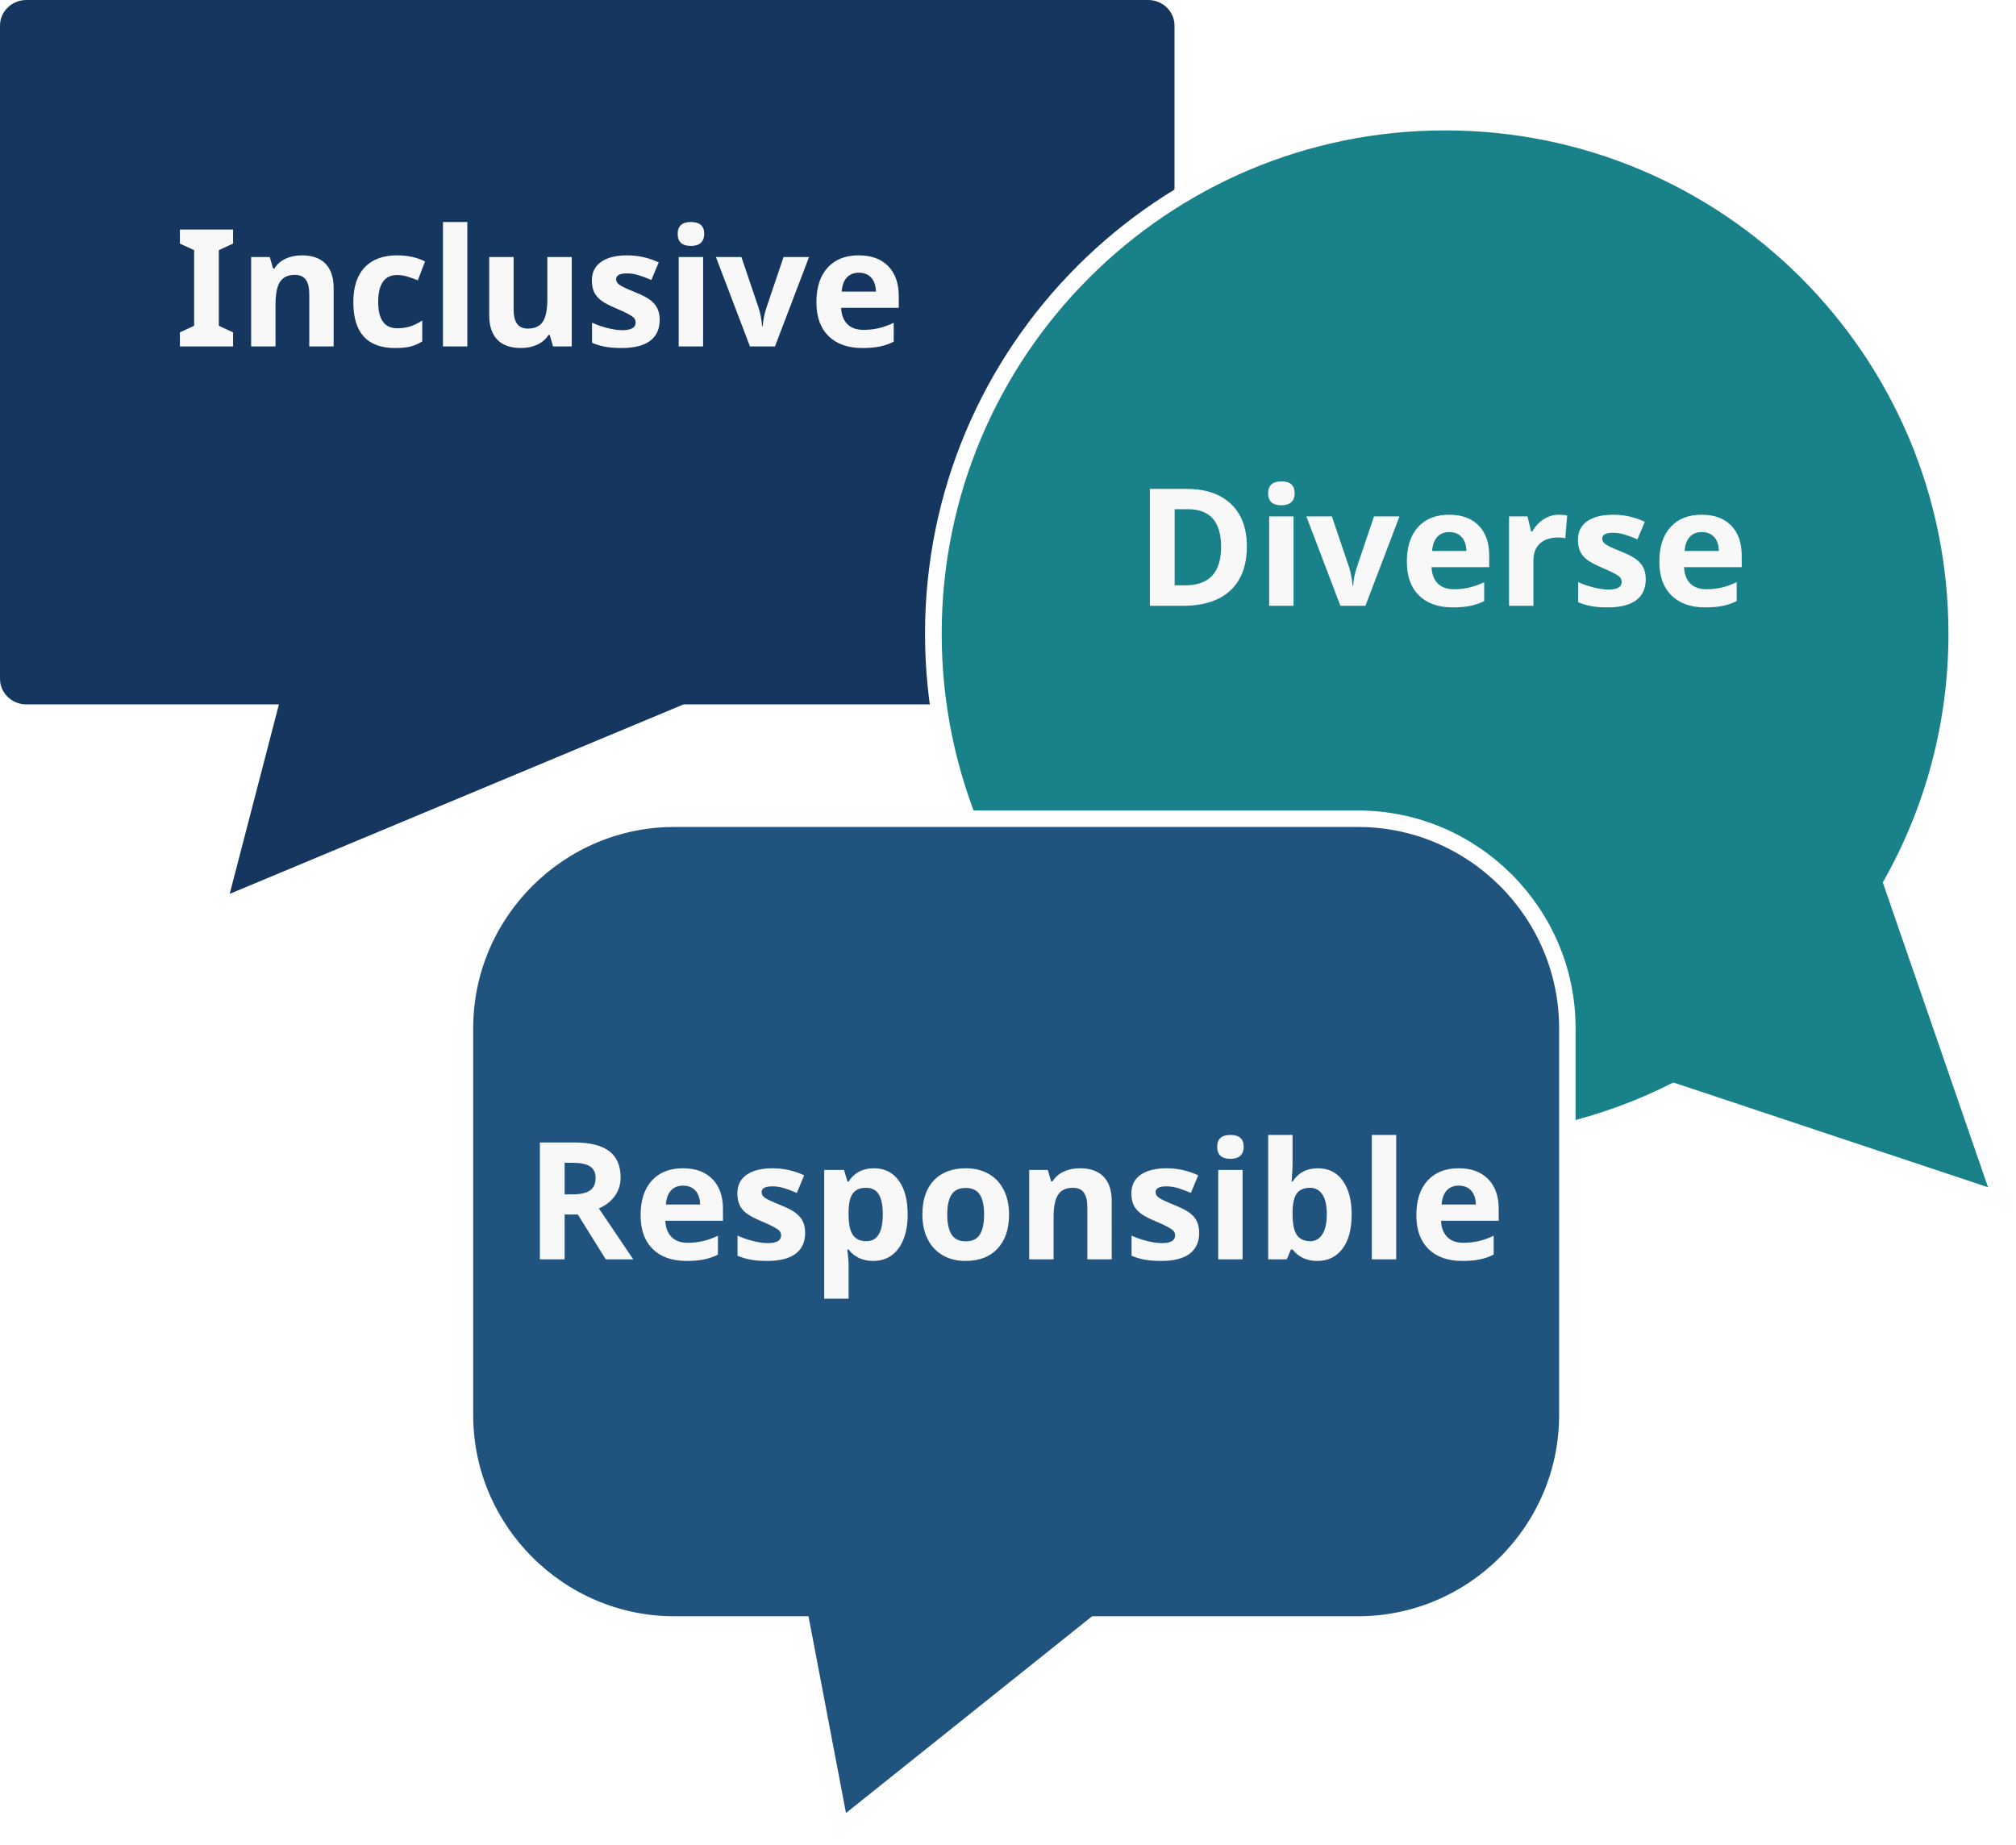
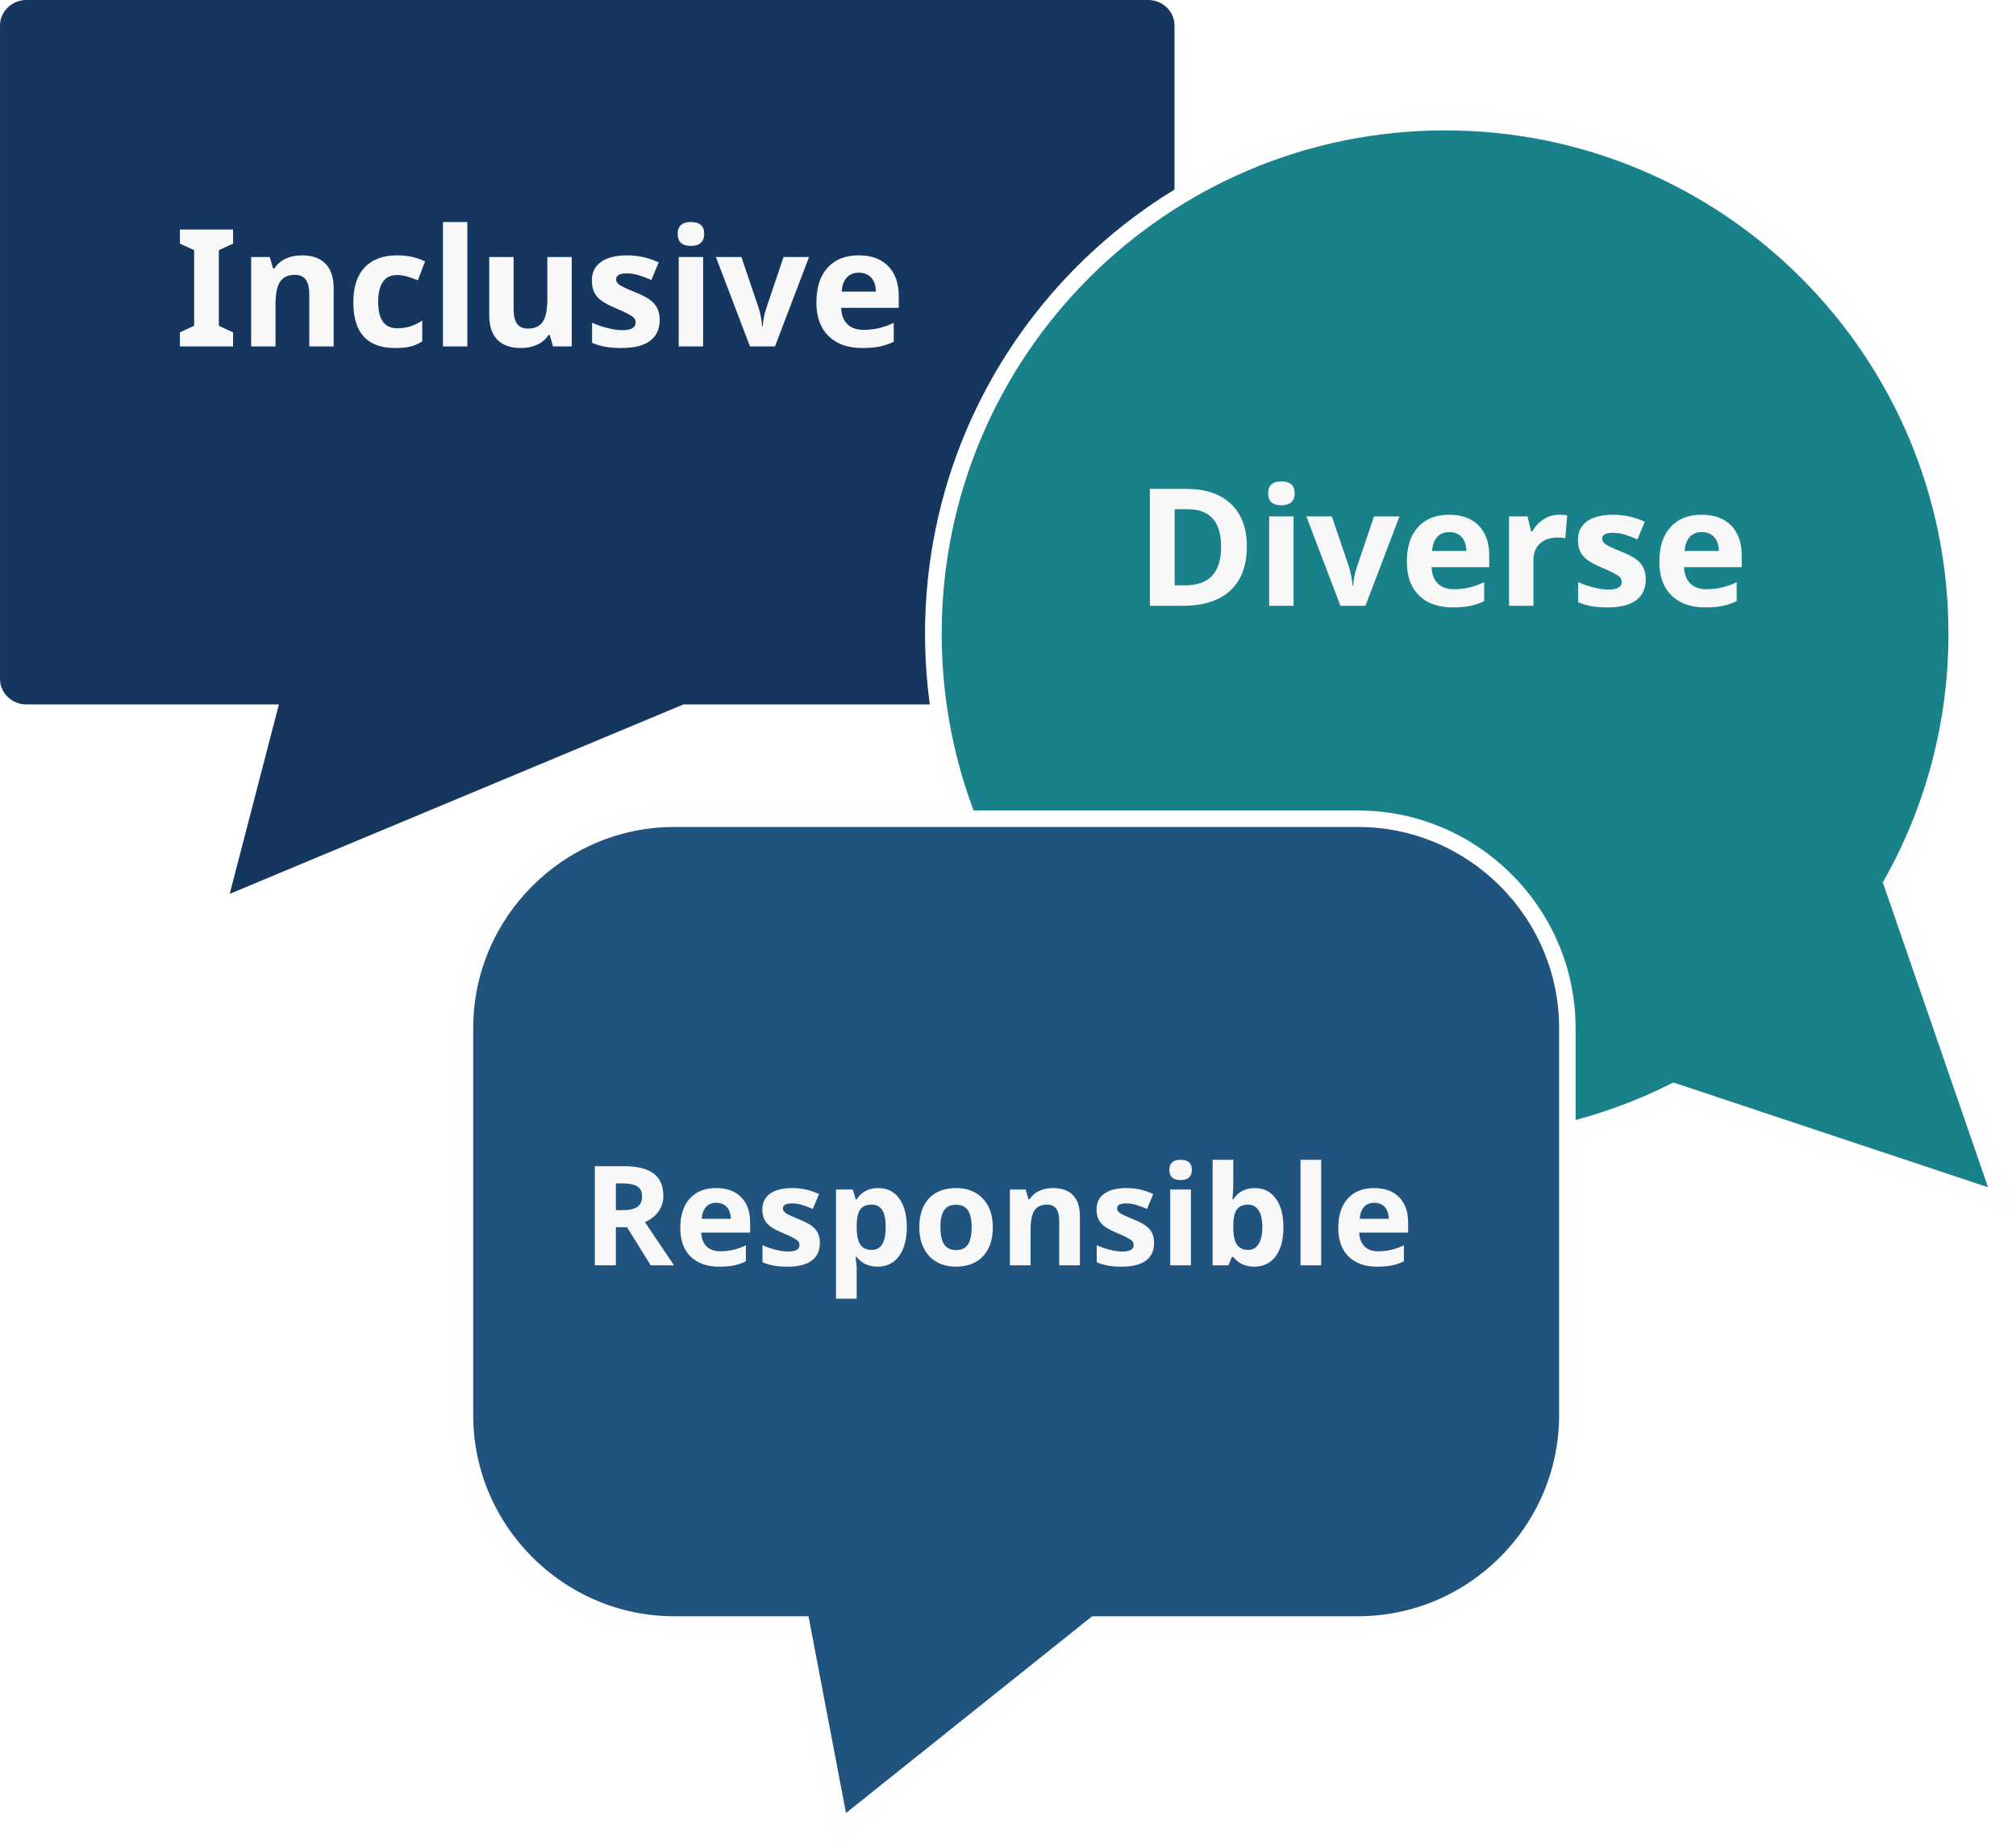
<svg xmlns="http://www.w3.org/2000/svg" height="741" viewBox="0 0 810 741" width="810">
  <g fill="none" fill-rule="evenodd" transform="translate(0 -1)">
    <g transform="translate(0 .49)">
-       <path d="m461.296.51h-450.69c-5.833 0-10.605 4.606-10.605 10.236v262.56c0 5.63 4.772 10.236 10.605 10.236h101.455l-19.772 76.116 182.325-76.116h186.682c5.832 0 10.604-4.606 10.604-10.236v-262.56c0-5.63-4.772-10.236-10.604-10.236" fill="#15375f" />
-       <path d="m804.145 482.87-44.006-127.47c16.598-29.658 26.071-63.844 26.071-100.248 0-113.549-92.049-205.599-205.598-205.599-113.55 0-205.6 92.05-205.6 205.599s92.05 205.599 205.6 205.599c33.069 0 64.308-7.819 91.988-21.692z" fill="#18818a" />
+       <path d="m461.296.51h-450.69c-5.833 0-10.605 4.606-10.605 10.236v262.56c0 5.63 4.772 10.236 10.605 10.236h101.455l-19.772 76.116 182.325-76.116h186.682c5.832 0 10.604-4.606 10.604-10.236v-262.56c0-5.63-4.772-10.236-10.604-10.236" fill="#15375f" fill-rule="nonzero" />
+       <path d="m804.145 482.87-44.006-127.47c16.598-29.658 26.071-63.844 26.071-100.248 0-113.549-92.049-205.599-205.598-205.599-113.55 0-205.6 92.05-205.6 205.599s92.05 205.599 205.6 205.599c33.069 0 64.308-7.819 91.988-21.692z" fill="#18818a" fill-rule="nonzero" />
      <path d="m804.145 482.87-44.006-127.47c16.598-29.658 26.071-63.844 26.071-100.248 0-113.549-92.049-205.599-205.598-205.599-113.55 0-205.6 92.05-205.6 205.599s92.05 205.599 205.6 205.599c33.069 0 64.308-7.819 91.988-21.692z" stroke="#fefefe" stroke-width="6.698" />
    </g>
-     <path d="m500.968 220.472c0 7.732-2.201 13.653-6.602 17.765s-10.757 6.168-19.066 6.168h-13.3v-46.967h14.746c7.667 0 13.621 2.024 17.862 6.072 4.241 4.048 6.361 9.702 6.361 16.962zm-10.344.257c0-10.087-4.455-15.131-13.364-15.131h-5.301v30.583h4.273c9.595 0 14.392-5.151 14.392-15.452zm18.89-21.524c0-3.191 1.778-4.787 5.333-4.787 3.555 0 5.333 1.596 5.333 4.787 0 1.521-.444 2.704-1.333 3.55-.889.846-2.222 1.269-4 1.269-3.555 0-5.333-1.606-5.333-4.819zm10.216 45.201h-9.798v-35.916h9.798zm18.826 0-13.685-35.916h10.248l6.939 20.464c.707 2.227 1.167 4.68 1.381 7.357h.257c.129-2.42.61-4.872 1.446-7.357l6.907-20.464h10.248l-13.685 35.916zm43.755-29.62c-2.077 0-3.705.659-4.883 1.976-1.178 1.317-1.853 3.186-2.024 5.606h13.75c-.043-2.42-.675-4.289-1.895-5.606-1.221-1.317-2.87-1.976-4.947-1.976zm1.381 30.262c-5.783 0-10.302-1.596-13.557-4.787s-4.883-7.71-4.883-13.557c0-6.018 1.505-10.671 4.514-13.959 3.009-3.288 7.169-4.931 12.481-4.931 5.076 0 9.027 1.446 11.854 4.337 2.827 2.891 4.241 6.886 4.241 11.983v4.755h-23.162c.107 2.784.932 4.958 2.474 6.521 1.542 1.563 3.705 2.345 6.489 2.345 2.163 0 4.208-.225 6.136-.675 1.928-.45 3.941-1.167 6.04-2.152v7.582c-1.713.857-3.545 1.494-5.493 1.911-1.949.418-4.326.626-7.132.626zm42.663-37.233c1.328 0 2.431.096 3.309.289l-.739 9.188c-.792-.214-1.756-.321-2.891-.321-3.127 0-5.563.803-7.309 2.409-1.745 1.606-2.618 3.855-2.618 6.746v18.279h-9.798v-35.916h7.421l1.446 6.04h.482c1.114-2.013 2.618-3.636 4.514-4.867 1.895-1.231 3.957-1.847 6.184-1.847zm34.888 25.925c0 3.684-1.28 6.489-3.839 8.417-2.559 1.928-6.388 2.891-11.485 2.891-2.613 0-4.84-.177-6.682-.53-1.842-.353-3.566-.873-5.172-1.558v-8.096c1.82.857 3.871 1.574 6.152 2.152 2.281.578 4.289.867 6.024.867 3.555 0 5.333-1.028 5.333-3.084 0-.771-.236-1.397-.707-1.879-.471-.482-1.285-1.028-2.442-1.638-1.157-.61-2.699-1.322-4.626-2.136-2.763-1.157-4.792-2.227-6.088-3.213-1.296-.985-2.238-2.115-2.827-3.389-.589-1.274-.883-2.843-.883-4.706 0-3.191 1.237-5.659 3.71-7.405 2.474-1.745 5.981-2.618 10.521-2.618 4.326 0 8.535.942 12.625 2.827l-2.956 7.068c-1.799-.771-3.48-1.403-5.044-1.895-1.563-.493-3.159-.739-4.787-.739-2.891 0-4.337.782-4.337 2.345 0 .878.466 1.638 1.397 2.281.932.643 2.972 1.596 6.12 2.859 2.806 1.135 4.862 2.195 6.168 3.18 1.306.985 2.27 2.12 2.891 3.405s.932 2.816.932 4.594zm22.52-18.954c-2.077 0-3.705.659-4.883 1.976-1.178 1.317-1.853 3.186-2.024 5.606h13.75c-.043-2.42-.675-4.289-1.895-5.606-1.221-1.317-2.87-1.976-4.947-1.976zm1.381 30.262c-5.783 0-10.302-1.596-13.557-4.787s-4.883-7.71-4.883-13.557c0-6.018 1.505-10.671 4.514-13.959 3.009-3.288 7.169-4.931 12.481-4.931 5.076 0 9.027 1.446 11.854 4.337 2.827 2.891 4.241 6.886 4.241 11.983v4.755h-23.162c.107 2.784.932 4.958 2.474 6.521 1.542 1.563 3.705 2.345 6.489 2.345 2.163 0 4.208-.225 6.136-.675 1.928-.45 3.941-1.167 6.04-2.152v7.582c-1.713.857-3.545 1.494-5.493 1.911-1.949.418-4.326.626-7.132.626z" fill="#f8f8f9" />
-     <path d="m93.644 140.189h-21.363v-5.654l5.718-2.634v-30.391l-5.718-2.634v-5.654h21.363v5.654l-5.718 2.634v30.391l5.718 2.634zm40.414 0h-9.798v-20.978c0-2.591-.46-4.535-1.381-5.831-.921-1.296-2.388-1.944-4.401-1.944-2.741 0-4.722.916-5.943 2.747-1.221 1.831-1.831 4.867-1.831 9.108v16.898h-9.798v-35.916h7.485l1.317 4.594h.546c1.092-1.735 2.597-3.047 4.514-3.935 1.917-.889 4.096-1.333 6.538-1.333 4.176 0 7.346 1.13 9.509 3.389s3.245 5.52 3.245 9.782zm24.672.643c-11.18 0-16.77-6.136-16.77-18.408 0-6.104 1.521-10.767 4.562-13.991 3.041-3.223 7.4-4.835 13.075-4.835 4.155 0 7.881.814 11.18 2.442l-2.891 7.582c-1.542-.621-2.977-1.13-4.305-1.526-1.328-.396-2.656-.594-3.984-.594-5.097 0-7.646 3.619-7.646 10.858 0 7.025 2.549 10.537 7.646 10.537 1.885 0 3.63-.252 5.236-.755 1.606-.503 3.213-1.29 4.819-2.361v8.385c-1.585 1.007-3.186 1.703-4.803 2.088s-3.657.578-6.12.578zm29.041-.643h-9.798v-49.987h9.798zm34.427 0-1.317-4.594h-.514c-1.049 1.671-2.538 2.961-4.465 3.871-1.928.91-4.123 1.365-6.586 1.365-4.219 0-7.4-1.13-9.541-3.389s-3.213-5.51-3.213-9.75v-23.419h9.798v20.978c0 2.591.46 4.535 1.381 5.831.921 1.296 2.388 1.944 4.401 1.944 2.741 0 4.722-.916 5.943-2.747 1.221-1.831 1.831-4.867 1.831-9.108v-16.898h9.798v35.916zm42.855-10.666c0 3.684-1.28 6.489-3.839 8.417-2.559 1.928-6.388 2.891-11.485 2.891-2.613 0-4.84-.177-6.682-.53-1.842-.353-3.566-.873-5.172-1.558v-8.096c1.82.857 3.871 1.574 6.152 2.152 2.281.578 4.289.867 6.024.867 3.555 0 5.333-1.028 5.333-3.084 0-.771-.236-1.397-.707-1.879-.471-.482-1.285-1.028-2.442-1.638-1.157-.61-2.699-1.322-4.626-2.136-2.763-1.157-4.792-2.227-6.088-3.213-1.296-.985-2.238-2.115-2.827-3.389-.589-1.274-.883-2.843-.883-4.706 0-3.191 1.237-5.659 3.71-7.405 2.474-1.745 5.981-2.618 10.521-2.618 4.326 0 8.535.942 12.625 2.827l-2.956 7.068c-1.799-.771-3.48-1.403-5.044-1.895-1.563-.493-3.159-.739-4.787-.739-2.891 0-4.337.782-4.337 2.345 0 .878.466 1.638 1.397 2.281.932.643 2.972 1.596 6.12 2.859 2.806 1.135 4.862 2.195 6.168 3.18 1.306.985 2.27 2.12 2.891 3.405s.932 2.816.932 4.594zm7.228-34.535c0-3.191 1.778-4.787 5.333-4.787 3.555 0 5.333 1.596 5.333 4.787 0 1.521-.444 2.704-1.333 3.55-.889.846-2.222 1.269-4 1.269-3.555 0-5.333-1.606-5.333-4.819zm10.216 45.201h-9.798v-35.916h9.798zm18.826 0-13.685-35.916h10.248l6.939 20.464c.707 2.227 1.167 4.68 1.381 7.357h.257c.129-2.42.61-4.872 1.446-7.357l6.907-20.464h10.248l-13.685 35.916zm43.755-29.62c-2.077 0-3.705.659-4.883 1.976-1.178 1.317-1.853 3.186-2.024 5.606h13.75c-.043-2.42-.675-4.289-1.895-5.606-1.221-1.317-2.87-1.976-4.947-1.976zm1.381 30.262c-5.783 0-10.302-1.596-13.557-4.787-3.255-3.191-4.883-7.71-4.883-13.557 0-6.018 1.505-10.671 4.514-13.959 3.009-3.288 7.169-4.931 12.481-4.931 5.076 0 9.027 1.446 11.854 4.337 2.827 2.891 4.241 6.886 4.241 11.983v4.755h-23.162c.107 2.784.932 4.958 2.474 6.521 1.542 1.563 3.705 2.345 6.489 2.345 2.163 0 4.208-.225 6.136-.675s3.941-1.167 6.04-2.152v7.582c-1.713.857-3.545 1.494-5.493 1.911-1.949.418-4.326.626-7.132.626z" fill="#f8f8f9" />
+     <path d="m500.968 220.472c0 7.732-2.201 13.653-6.602 17.765s-10.757 6.168-19.066 6.168h-13.3v-46.967h14.746c7.667 0 13.621 2.024 17.862 6.072 4.241 4.048 6.361 9.702 6.361 16.962zm-10.344.257c0-10.087-4.455-15.131-13.364-15.131h-5.301v30.583h4.273c9.595 0 14.392-5.151 14.392-15.452zm18.89-21.524c0-3.191 1.778-4.787 5.333-4.787 3.555 0 5.333 1.596 5.333 4.787 0 1.521-.444 2.704-1.333 3.55-.889.846-2.222 1.269-4 1.269-3.555 0-5.333-1.606-5.333-4.819zm10.216 45.201h-9.798v-35.916h9.798zm18.826 0-13.685-35.916h10.248l6.939 20.464c.707 2.227 1.167 4.68 1.381 7.357h.257c.129-2.42.61-4.872 1.446-7.357l6.907-20.464h10.248l-13.685 35.916zm43.755-29.62c-2.077 0-3.705.659-4.883 1.976-1.178 1.317-1.853 3.186-2.024 5.606h13.75c-.043-2.42-.675-4.289-1.895-5.606-1.221-1.317-2.87-1.976-4.947-1.976zm1.381 30.262c-5.783 0-10.302-1.596-13.557-4.787s-4.883-7.71-4.883-13.557c0-6.018 1.505-10.671 4.514-13.959 3.009-3.288 7.169-4.931 12.481-4.931 5.076 0 9.027 1.446 11.854 4.337 2.827 2.891 4.241 6.886 4.241 11.983v4.755h-23.162c.107 2.784.932 4.958 2.474 6.521 1.542 1.563 3.705 2.345 6.489 2.345 2.163 0 4.208-.225 6.136-.675 1.928-.45 3.941-1.167 6.04-2.152v7.582c-1.713.857-3.545 1.494-5.493 1.911-1.949.418-4.326.626-7.132.626zm42.663-37.233c1.328 0 2.431.096 3.309.289l-.739 9.188c-.792-.214-1.756-.321-2.891-.321-3.127 0-5.563.803-7.309 2.409-1.745 1.606-2.618 3.855-2.618 6.746v18.279h-9.798v-35.916h7.421l1.446 6.04h.482c1.114-2.013 2.618-3.636 4.514-4.867 1.895-1.231 3.957-1.847 6.184-1.847zm34.888 25.925c0 3.684-1.28 6.489-3.839 8.417-2.559 1.928-6.388 2.891-11.485 2.891-2.613 0-4.84-.177-6.682-.53-1.842-.353-3.566-.873-5.172-1.558v-8.096c1.82.857 3.871 1.574 6.152 2.152 2.281.578 4.289.867 6.024.867 3.555 0 5.333-1.028 5.333-3.084 0-.771-.236-1.397-.707-1.879-.471-.482-1.285-1.028-2.442-1.638-1.157-.61-2.699-1.322-4.626-2.136-2.763-1.157-4.792-2.227-6.088-3.213-1.296-.985-2.238-2.115-2.827-3.389-.589-1.274-.883-2.843-.883-4.706 0-3.191 1.237-5.659 3.71-7.405 2.474-1.745 5.981-2.618 10.521-2.618 4.326 0 8.535.942 12.625 2.827l-2.956 7.068c-1.799-.771-3.48-1.403-5.044-1.895-1.563-.493-3.159-.739-4.787-.739-2.891 0-4.337.782-4.337 2.345 0 .878.466 1.638 1.397 2.281.932.643 2.972 1.596 6.12 2.859 2.806 1.135 4.862 2.195 6.168 3.18 1.306.985 2.27 2.12 2.891 3.405s.932 2.816.932 4.594zm22.52-18.954c-2.077 0-3.705.659-4.883 1.976-1.178 1.317-1.853 3.186-2.024 5.606h13.75c-.043-2.42-.675-4.289-1.895-5.606-1.221-1.317-2.87-1.976-4.947-1.976zm1.381 30.262c-5.783 0-10.302-1.596-13.557-4.787s-4.883-7.71-4.883-13.557c0-6.018 1.505-10.671 4.514-13.959 3.009-3.288 7.169-4.931 12.481-4.931 5.076 0 9.027 1.446 11.854 4.337 2.827 2.891 4.241 6.886 4.241 11.983v4.755h-23.162c.107 2.784.932 4.958 2.474 6.521 1.542 1.563 3.705 2.345 6.489 2.345 2.163 0 4.208-.225 6.136-.675 1.928-.45 3.941-1.167 6.04-2.152v7.582c-1.713.857-3.545 1.494-5.493 1.911-1.949.418-4.326.626-7.132.626z" fill="#f8f8f9" fill-rule="nonzero" />
+     <path d="m93.644 140.189h-21.363v-5.654l5.718-2.634v-30.391l-5.718-2.634v-5.654h21.363v5.654l-5.718 2.634v30.391l5.718 2.634zm40.414 0h-9.798v-20.978c0-2.591-.46-4.535-1.381-5.831-.921-1.296-2.388-1.944-4.401-1.944-2.741 0-4.722.916-5.943 2.747-1.221 1.831-1.831 4.867-1.831 9.108v16.898h-9.798v-35.916h7.485l1.317 4.594h.546c1.092-1.735 2.597-3.047 4.514-3.935 1.917-.889 4.096-1.333 6.538-1.333 4.176 0 7.346 1.13 9.509 3.389s3.245 5.52 3.245 9.782zm24.672.643c-11.18 0-16.77-6.136-16.77-18.408 0-6.104 1.521-10.767 4.562-13.991 3.041-3.223 7.4-4.835 13.075-4.835 4.155 0 7.881.814 11.18 2.442l-2.891 7.582c-1.542-.621-2.977-1.13-4.305-1.526-1.328-.396-2.656-.594-3.984-.594-5.097 0-7.646 3.619-7.646 10.858 0 7.025 2.549 10.537 7.646 10.537 1.885 0 3.63-.252 5.236-.755 1.606-.503 3.213-1.29 4.819-2.361v8.385c-1.585 1.007-3.186 1.703-4.803 2.088s-3.657.578-6.12.578zm29.041-.643h-9.798v-49.987h9.798zm34.427 0-1.317-4.594h-.514c-1.049 1.671-2.538 2.961-4.465 3.871-1.928.91-4.123 1.365-6.586 1.365-4.219 0-7.4-1.13-9.541-3.389s-3.213-5.51-3.213-9.75v-23.419h9.798v20.978c0 2.591.46 4.535 1.381 5.831.921 1.296 2.388 1.944 4.401 1.944 2.741 0 4.722-.916 5.943-2.747 1.221-1.831 1.831-4.867 1.831-9.108v-16.898h9.798v35.916zm42.855-10.666c0 3.684-1.28 6.489-3.839 8.417-2.559 1.928-6.388 2.891-11.485 2.891-2.613 0-4.84-.177-6.682-.53-1.842-.353-3.566-.873-5.172-1.558v-8.096c1.82.857 3.871 1.574 6.152 2.152 2.281.578 4.289.867 6.024.867 3.555 0 5.333-1.028 5.333-3.084 0-.771-.236-1.397-.707-1.879-.471-.482-1.285-1.028-2.442-1.638-1.157-.61-2.699-1.322-4.626-2.136-2.763-1.157-4.792-2.227-6.088-3.213-1.296-.985-2.238-2.115-2.827-3.389-.589-1.274-.883-2.843-.883-4.706 0-3.191 1.237-5.659 3.71-7.405 2.474-1.745 5.981-2.618 10.521-2.618 4.326 0 8.535.942 12.625 2.827l-2.956 7.068c-1.799-.771-3.48-1.403-5.044-1.895-1.563-.493-3.159-.739-4.787-.739-2.891 0-4.337.782-4.337 2.345 0 .878.466 1.638 1.397 2.281.932.643 2.972 1.596 6.12 2.859 2.806 1.135 4.862 2.195 6.168 3.18 1.306.985 2.27 2.12 2.891 3.405s.932 2.816.932 4.594zm7.228-34.535c0-3.191 1.778-4.787 5.333-4.787 3.555 0 5.333 1.596 5.333 4.787 0 1.521-.444 2.704-1.333 3.55-.889.846-2.222 1.269-4 1.269-3.555 0-5.333-1.606-5.333-4.819zm10.216 45.201h-9.798v-35.916h9.798zm18.826 0-13.685-35.916h10.248l6.939 20.464c.707 2.227 1.167 4.68 1.381 7.357h.257c.129-2.42.61-4.872 1.446-7.357l6.907-20.464h10.248l-13.685 35.916zm43.755-29.62c-2.077 0-3.705.659-4.883 1.976-1.178 1.317-1.853 3.186-2.024 5.606h13.75c-.043-2.42-.675-4.289-1.895-5.606-1.221-1.317-2.87-1.976-4.947-1.976zm1.381 30.262c-5.783 0-10.302-1.596-13.557-4.787-3.255-3.191-4.883-7.71-4.883-13.557 0-6.018 1.505-10.671 4.514-13.959 3.009-3.288 7.169-4.931 12.481-4.931 5.076 0 9.027 1.446 11.854 4.337 2.827 2.891 4.241 6.886 4.241 11.983v4.755h-23.162c.107 2.784.932 4.958 2.474 6.521 1.542 1.563 3.705 2.345 6.489 2.345 2.163 0 4.208-.225 6.136-.675s3.941-1.167 6.04-2.152v7.582c-1.713.857-3.545 1.494-5.493 1.911-1.949.418-4.326.626-7.132.626z" fill="#f8f8f9" fill-rule="nonzero" />
    <g transform="translate(186 329.49)">
-       <path d="m359.636.472h-274.717c-46.257 0-84.103 37.847-84.103 84.104v155.543c0 46.257 37.846 84.104 84.103 84.104h51.186l15.581 81.762 102.276-81.762h105.674c46.257 0 84.104-37.847 84.104-84.104v-155.543c0-46.257-37.847-84.104-84.104-84.104" fill="#21537f" />
+       <path d="m359.636.472h-274.717c-46.257 0-84.103 37.847-84.103 84.104v155.543c0 46.257 37.846 84.104 84.103 84.104h51.186l15.581 81.762 102.276-81.762h105.674c46.257 0 84.104-37.847 84.104-84.104v-155.543c0-46.257-37.847-84.104-84.104-84.104" fill="#21537f" fill-rule="nonzero" />
      <path d="m359.636.472h-274.717c-46.257 0-84.103 37.847-84.103 84.104v155.543c0 46.257 37.846 84.104 84.103 84.104h51.186l15.581 81.762 102.276-81.762h105.674c46.257 0 84.104-37.847 84.104-84.104v-155.543c0-46.257-37.847-84.104-84.104-84.104z" stroke="#fefefe" stroke-width="6.621" />
    </g>
-     <path d="m226.87 480.882h3.213c3.148 0 5.472-.525 6.971-1.574s2.249-2.699 2.249-4.947c0-2.227-.766-3.812-2.297-4.755-1.531-.942-3.903-1.414-7.116-1.414h-3.02zm0 8.096v18.022h-9.959v-46.967h13.685c6.382 0 11.105 1.162 14.167 3.486 3.063 2.324 4.594 5.852 4.594 10.585 0 2.763-.76 5.22-2.281 7.373-1.521 2.152-3.673 3.839-6.457 5.06l13.814 20.464h-11.051l-11.212-18.022zm47.578-11.597c-2.077 0-3.705.659-4.883 1.976-1.178 1.317-1.853 3.186-2.024 5.606h13.75c-.043-2.42-.675-4.289-1.895-5.606-1.221-1.317-2.87-1.976-4.947-1.976zm1.381 30.262c-5.783 0-10.302-1.596-13.557-4.787s-4.883-7.71-4.883-13.557c0-6.018 1.505-10.671 4.514-13.959 3.009-3.288 7.169-4.931 12.481-4.931 5.076 0 9.027 1.446 11.854 4.337 2.827 2.891 4.241 6.886 4.241 11.983v4.755h-23.162c.107 2.784.932 4.958 2.474 6.521 1.542 1.563 3.705 2.345 6.489 2.345 2.163 0 4.208-.225 6.136-.675 1.928-.45 3.941-1.167 6.04-2.152v7.582c-1.713.857-3.545 1.494-5.493 1.911-1.949.418-4.326.626-7.132.626zm47.674-11.308c0 3.684-1.28 6.489-3.839 8.417s-6.388 2.891-11.485 2.891c-2.613 0-4.84-.177-6.682-.53-1.842-.353-3.566-.873-5.172-1.558v-8.096c1.82.857 3.871 1.574 6.152 2.152 2.281.578 4.289.867 6.024.867 3.555 0 5.333-1.028 5.333-3.084 0-.771-.236-1.397-.707-1.879s-1.285-1.028-2.442-1.638-2.699-1.322-4.626-2.136c-2.763-1.157-4.792-2.227-6.088-3.213-1.296-.985-2.238-2.115-2.827-3.389-.589-1.274-.883-2.843-.883-4.706 0-3.191 1.237-5.659 3.71-7.405 2.474-1.745 5.981-2.618 10.521-2.618 4.326 0 8.535.942 12.625 2.827l-2.956 7.068c-1.799-.771-3.48-1.403-5.044-1.895-1.563-.493-3.159-.739-4.787-.739-2.891 0-4.337.782-4.337 2.345 0 .878.466 1.638 1.397 2.281.932.643 2.972 1.596 6.12 2.859 2.806 1.135 4.862 2.195 6.168 3.18 1.306.985 2.27 2.12 2.891 3.405s.932 2.816.932 4.594zm27.371 11.308c-4.219 0-7.528-1.531-9.927-4.594h-.514c.343 2.998.514 4.733.514 5.204v14.553h-9.798v-51.722h7.967l1.381 4.658h.45c2.292-3.555 5.686-5.333 10.184-5.333 4.241 0 7.56 1.638 9.959 4.915 2.399 3.277 3.598 7.828 3.598 13.653 0 3.834-.562 7.164-1.687 9.991s-2.725 4.979-4.803 6.457c-2.077 1.478-4.519 2.217-7.325 2.217zm-2.891-29.395c-2.42 0-4.187.744-5.301 2.233-1.114 1.488-1.692 3.946-1.735 7.373v1.06c0 3.855.573 6.618 1.719 8.288s2.961 2.506 5.445 2.506c4.391 0 6.586-3.619 6.586-10.858 0-3.534-.541-6.184-1.622-7.951-1.082-1.767-2.779-2.65-5.092-2.65zm32.607 10.73c0 3.555.584 6.243 1.751 8.063 1.167 1.82 3.068 2.731 5.702 2.731 2.613 0 4.492-.905 5.638-2.715s1.719-4.503 1.719-8.08c0-3.555-.578-6.222-1.735-7.999-1.157-1.778-3.052-2.666-5.686-2.666-2.613 0-4.498.883-5.654 2.65-1.157 1.767-1.735 4.439-1.735 8.015zm24.833 0c0 5.847-1.542 10.419-4.626 13.718-3.084 3.298-7.378 4.947-12.882 4.947-3.448 0-6.489-.755-9.124-2.265-2.634-1.51-4.658-3.678-6.072-6.505-1.414-2.827-2.12-6.125-2.12-9.895 0-5.868 1.531-10.43 4.594-13.685 3.063-3.255 7.367-4.883 12.914-4.883 3.448 0 6.489.75 9.124 2.249 2.634 1.499 4.658 3.652 6.072 6.457 1.414 2.806 2.12 6.093 2.12 9.863zm41.249 18.022h-9.798v-20.978c0-2.591-.46-4.535-1.381-5.831-.921-1.296-2.388-1.944-4.401-1.944-2.741 0-4.722.916-5.943 2.747s-1.831 4.867-1.831 9.108v16.898h-9.798v-35.916h7.485l1.317 4.594h.546c1.092-1.735 2.597-3.047 4.514-3.935 1.917-.889 4.096-1.333 6.538-1.333 4.176 0 7.346 1.13 9.509 3.389s3.245 5.52 3.245 9.782zm35.145-10.666c0 3.684-1.28 6.489-3.839 8.417-2.559 1.928-6.388 2.891-11.485 2.891-2.613 0-4.84-.177-6.682-.53-1.842-.353-3.566-.873-5.172-1.558v-8.096c1.82.857 3.871 1.574 6.152 2.152 2.281.578 4.289.867 6.024.867 3.555 0 5.333-1.028 5.333-3.084 0-.771-.236-1.397-.707-1.879-.471-.482-1.285-1.028-2.442-1.638-1.157-.61-2.699-1.322-4.626-2.136-2.763-1.157-4.792-2.227-6.088-3.213-1.296-.985-2.238-2.115-2.827-3.389-.589-1.274-.883-2.843-.883-4.706 0-3.191 1.237-5.659 3.71-7.405 2.474-1.745 5.981-2.618 10.521-2.618 4.326 0 8.535.942 12.625 2.827l-2.956 7.068c-1.799-.771-3.48-1.403-5.044-1.895-1.563-.493-3.159-.739-4.787-.739-2.891 0-4.337.782-4.337 2.345 0 .878.466 1.638 1.397 2.281.932.643 2.972 1.596 6.12 2.859 2.806 1.135 4.862 2.195 6.168 3.18 1.306.985 2.27 2.12 2.891 3.405s.932 2.816.932 4.594zm7.228-34.535c0-3.191 1.778-4.787 5.333-4.787 3.555 0 5.333 1.596 5.333 4.787 0 1.521-.444 2.704-1.333 3.55-.889.846-2.222 1.269-4 1.269-3.555 0-5.333-1.606-5.333-4.819zm10.216 45.201h-9.798v-35.916h9.798zm30.262-36.591c4.241 0 7.56 1.654 9.959 4.963s3.598 7.844 3.598 13.605c0 5.933-1.237 10.526-3.71 13.782-2.474 3.255-5.841 4.883-10.103 4.883-4.219 0-7.528-1.531-9.927-4.594h-.675l-1.638 3.951h-7.485v-49.987h9.798v11.629c0 1.478-.129 3.844-.386 7.1h.386c2.292-3.555 5.686-5.333 10.184-5.333zm-3.148 7.839c-2.42 0-4.187.744-5.301 2.233-1.114 1.488-1.692 3.946-1.735 7.373v1.06c0 3.855.573 6.618 1.719 8.288s2.961 2.506 5.445 2.506c2.013 0 3.614-.926 4.803-2.779 1.189-1.853 1.783-4.546 1.783-8.08 0-3.534-.6-6.184-1.799-7.951-1.199-1.767-2.838-2.65-4.915-2.65zm34.599 28.752h-9.798v-49.987h9.798zm25.154-29.62c-2.077 0-3.705.659-4.883 1.976-1.178 1.317-1.853 3.186-2.024 5.606h13.75c-.043-2.42-.675-4.289-1.895-5.606-1.221-1.317-2.87-1.976-4.947-1.976zm1.381 30.262c-5.783 0-10.302-1.596-13.557-4.787s-4.883-7.71-4.883-13.557c0-6.018 1.505-10.671 4.514-13.959 3.009-3.288 7.169-4.931 12.481-4.931 5.076 0 9.027 1.446 11.854 4.337 2.827 2.891 4.241 6.886 4.241 11.983v4.755h-23.162c.107 2.784.932 4.958 2.474 6.521 1.542 1.563 3.705 2.345 6.489 2.345 2.163 0 4.208-.225 6.136-.675s3.941-1.167 6.04-2.152v7.582c-1.713.857-3.545 1.494-5.493 1.911-1.949.418-4.326.626-7.132.626z" fill="#f8f8f9" />
+     <path d="m247.447 487.246h2.725c2.67 0 4.641-.445 5.913-1.335s1.907-2.289 1.907-4.196c0-1.889-.649-3.234-1.948-4.033-1.299-.799-3.311-1.199-6.036-1.199h-2.561zm0 6.867v15.287h-8.447v-39.838h11.608c5.413 0 9.419.985 12.017 2.957 2.598 1.971 3.897 4.964 3.897 8.979 0 2.343-.645 4.428-1.935 6.254-1.29 1.826-3.115 3.256-5.477 4.292l11.717 17.358h-9.374l-9.51-15.287zm40.356-9.837c-1.762 0-3.143.559-4.142 1.676-.999 1.117-1.571 2.702-1.717 4.755h11.663c-.036-2.053-.572-3.638-1.608-4.755-1.035-1.117-2.434-1.676-4.196-1.676zm1.172 25.668c-4.905 0-8.738-1.353-11.499-4.06-2.761-2.707-4.142-6.54-4.142-11.499 0-5.105 1.276-9.051 3.828-11.84 2.552-2.788 6.081-4.183 10.586-4.183 4.305 0 7.657 1.226 10.055 3.679 2.398 2.452 3.597 5.84 3.597 10.164v4.033h-19.646c.091 2.362.79 4.205 2.098 5.532 1.308 1.326 3.143 1.989 5.504 1.989 1.835 0 3.57-.191 5.205-.572 1.635-.381 3.343-.99 5.123-1.826v6.431c-1.453.727-3.006 1.267-4.66 1.621-1.653.354-3.67.531-6.049.531zm40.437-9.592c0 3.125-1.085 5.504-3.256 7.139s-5.418 2.452-9.741 2.452c-2.216 0-4.105-.15-5.668-.45s-3.025-.74-4.387-1.322v-6.867c1.544.727 3.283 1.335 5.218 1.826 1.935.49 3.638.736 5.109.736 3.016 0 4.523-.872 4.523-2.616 0-.654-.2-1.185-.599-1.594-.4-.409-1.09-.872-2.071-1.39-.981-.518-2.289-1.122-3.924-1.812-2.343-.981-4.065-1.889-5.164-2.725-1.099-.836-1.898-1.794-2.398-2.875-.5-1.081-.749-2.412-.749-3.992 0-2.707 1.049-4.8 3.147-6.281 2.098-1.481 5.073-2.221 8.924-2.221 3.67 0 7.239.799 10.709 2.398l-2.507 5.995c-1.526-.654-2.952-1.19-4.278-1.608-1.326-.418-2.679-.627-4.06-.627-2.452 0-3.679.663-3.679 1.989 0 .745.395 1.39 1.185 1.935.79.545 2.521 1.353 5.191 2.425 2.38.963 4.124 1.862 5.232 2.698s1.926 1.798 2.452 2.888c.527 1.09.79 2.389.79 3.897zm23.216 9.592c-3.579 0-6.385-1.299-8.42-3.897h-.436c.291 2.543.436 4.015.436 4.414v12.344h-8.311v-43.871h6.758l1.172 3.951h.381c1.944-3.016 4.823-4.523 8.638-4.523 3.597 0 6.413 1.39 8.447 4.169 2.035 2.779 3.052 6.64 3.052 11.581 0 3.252-.477 6.076-1.431 8.474-.954 2.398-2.312 4.224-4.074 5.477-1.762 1.253-3.833 1.88-6.213 1.88zm-2.452-24.933c-2.053 0-3.551.631-4.496 1.894-.945 1.263-1.435 3.347-1.471 6.254v.899c0 3.27.486 5.613 1.458 7.03.972 1.417 2.511 2.125 4.619 2.125 3.724 0 5.586-3.07 5.586-9.21 0-2.997-.459-5.245-1.376-6.744-.917-1.499-2.357-2.248-4.319-2.248zm27.658 9.101c0 3.016.495 5.295 1.485 6.839.99 1.544 2.602 2.316 4.837 2.316 2.216 0 3.81-.768 4.782-2.303.972-1.535 1.458-3.819 1.458-6.853 0-3.016-.49-5.277-1.471-6.785-.981-1.508-2.589-2.262-4.823-2.262-2.216 0-3.815.749-4.796 2.248-.981 1.499-1.471 3.765-1.471 6.799zm21.063 0c0 4.959-1.308 8.838-3.924 11.635-2.616 2.798-6.258 4.196-10.927 4.196-2.925 0-5.504-.64-7.739-1.921-2.234-1.281-3.951-3.12-5.15-5.518-1.199-2.398-1.798-5.195-1.798-8.393 0-4.977 1.299-8.847 3.897-11.608 2.598-2.761 6.249-4.142 10.954-4.142 2.925 0 5.504.636 7.739 1.907 2.234 1.272 3.951 3.097 5.15 5.477s1.798 5.168 1.798 8.365zm34.988 15.287h-8.311v-17.794c0-2.198-.391-3.847-1.172-4.946-.781-1.099-2.025-1.649-3.733-1.649-2.325 0-4.006.777-5.041 2.33s-1.553 4.128-1.553 7.725v14.333h-8.311v-30.464h6.349l1.117 3.897h.463c.926-1.471 2.203-2.584 3.828-3.338 1.626-.754 3.474-1.131 5.545-1.131 3.542 0 6.231.958 8.066 2.875 1.835 1.917 2.752 4.682 2.752 8.297zm29.81-9.047c0 3.125-1.085 5.504-3.256 7.139-2.171 1.635-5.418 2.452-9.741 2.452-2.216 0-4.105-.15-5.668-.45s-3.025-.74-4.387-1.322v-6.867c1.544.727 3.283 1.335 5.218 1.826 1.935.49 3.638.736 5.109.736 3.016 0 4.523-.872 4.523-2.616 0-.654-.2-1.185-.599-1.594-.4-.409-1.09-.872-2.071-1.39-.981-.518-2.289-1.122-3.924-1.812-2.343-.981-4.065-1.889-5.164-2.725-1.099-.836-1.898-1.794-2.398-2.875-.5-1.081-.749-2.412-.749-3.992 0-2.707 1.049-4.8 3.147-6.281 2.098-1.481 5.073-2.221 8.924-2.221 3.67 0 7.239.799 10.709 2.398l-2.507 5.995c-1.526-.654-2.952-1.19-4.278-1.608-1.326-.418-2.679-.627-4.06-.627-2.452 0-3.679.663-3.679 1.989 0 .745.395 1.39 1.185 1.935.79.545 2.521 1.353 5.191 2.425 2.38.963 4.124 1.862 5.232 2.698 1.108.836 1.926 1.798 2.452 2.888.527 1.09.79 2.389.79 3.897zm6.131-29.293c0-2.707 1.508-4.06 4.523-4.06s4.523 1.353 4.523 4.06c0 1.29-.377 2.293-1.131 3.011-.754.718-1.885 1.076-3.392 1.076-3.016 0-4.523-1.362-4.523-4.087zm8.665 38.339h-8.311v-30.464h8.311zm25.668-31.036c3.597 0 6.413 1.403 8.447 4.21 2.035 2.807 3.052 6.653 3.052 11.54 0 5.032-1.049 8.929-3.147 11.69-2.098 2.761-4.955 4.142-8.57 4.142-3.579 0-6.385-1.299-8.42-3.897h-.572l-1.39 3.352h-6.349v-42.399h8.311v9.864c0 1.253-.109 3.261-.327 6.022h.327c1.944-3.016 4.823-4.523 8.638-4.523zm-2.67 6.649c-2.053 0-3.551.631-4.496 1.894-.945 1.263-1.435 3.347-1.471 6.254v.899c0 3.27.486 5.613 1.458 7.03.972 1.417 2.511 2.125 4.619 2.125 1.708 0 3.065-.786 4.074-2.357 1.008-1.571 1.512-3.856 1.512-6.853s-.509-5.245-1.526-6.744c-1.017-1.499-2.407-2.248-4.169-2.248zm29.347 24.388h-8.311v-42.399h8.311zm21.336-25.123c-1.762 0-3.143.559-4.142 1.676-.999 1.117-1.571 2.702-1.717 4.755h11.663c-.036-2.053-.572-3.638-1.608-4.755-1.035-1.117-2.434-1.676-4.196-1.676zm1.172 25.668c-4.905 0-8.738-1.353-11.499-4.06-2.761-2.707-4.142-6.54-4.142-11.499 0-5.105 1.276-9.051 3.828-11.84 2.552-2.788 6.081-4.183 10.586-4.183 4.305 0 7.657 1.226 10.055 3.679s3.597 5.84 3.597 10.164v4.033h-19.646c.091 2.362.79 4.205 2.098 5.532 1.308 1.326 3.143 1.989 5.504 1.989 1.835 0 3.57-.191 5.205-.572s3.343-.99 5.123-1.826v6.431c-1.453.727-3.006 1.267-4.66 1.621-1.653.354-3.67.531-6.049.531z" fill="#f8f8f9" fill-rule="nonzero" />
  </g>
</svg>
